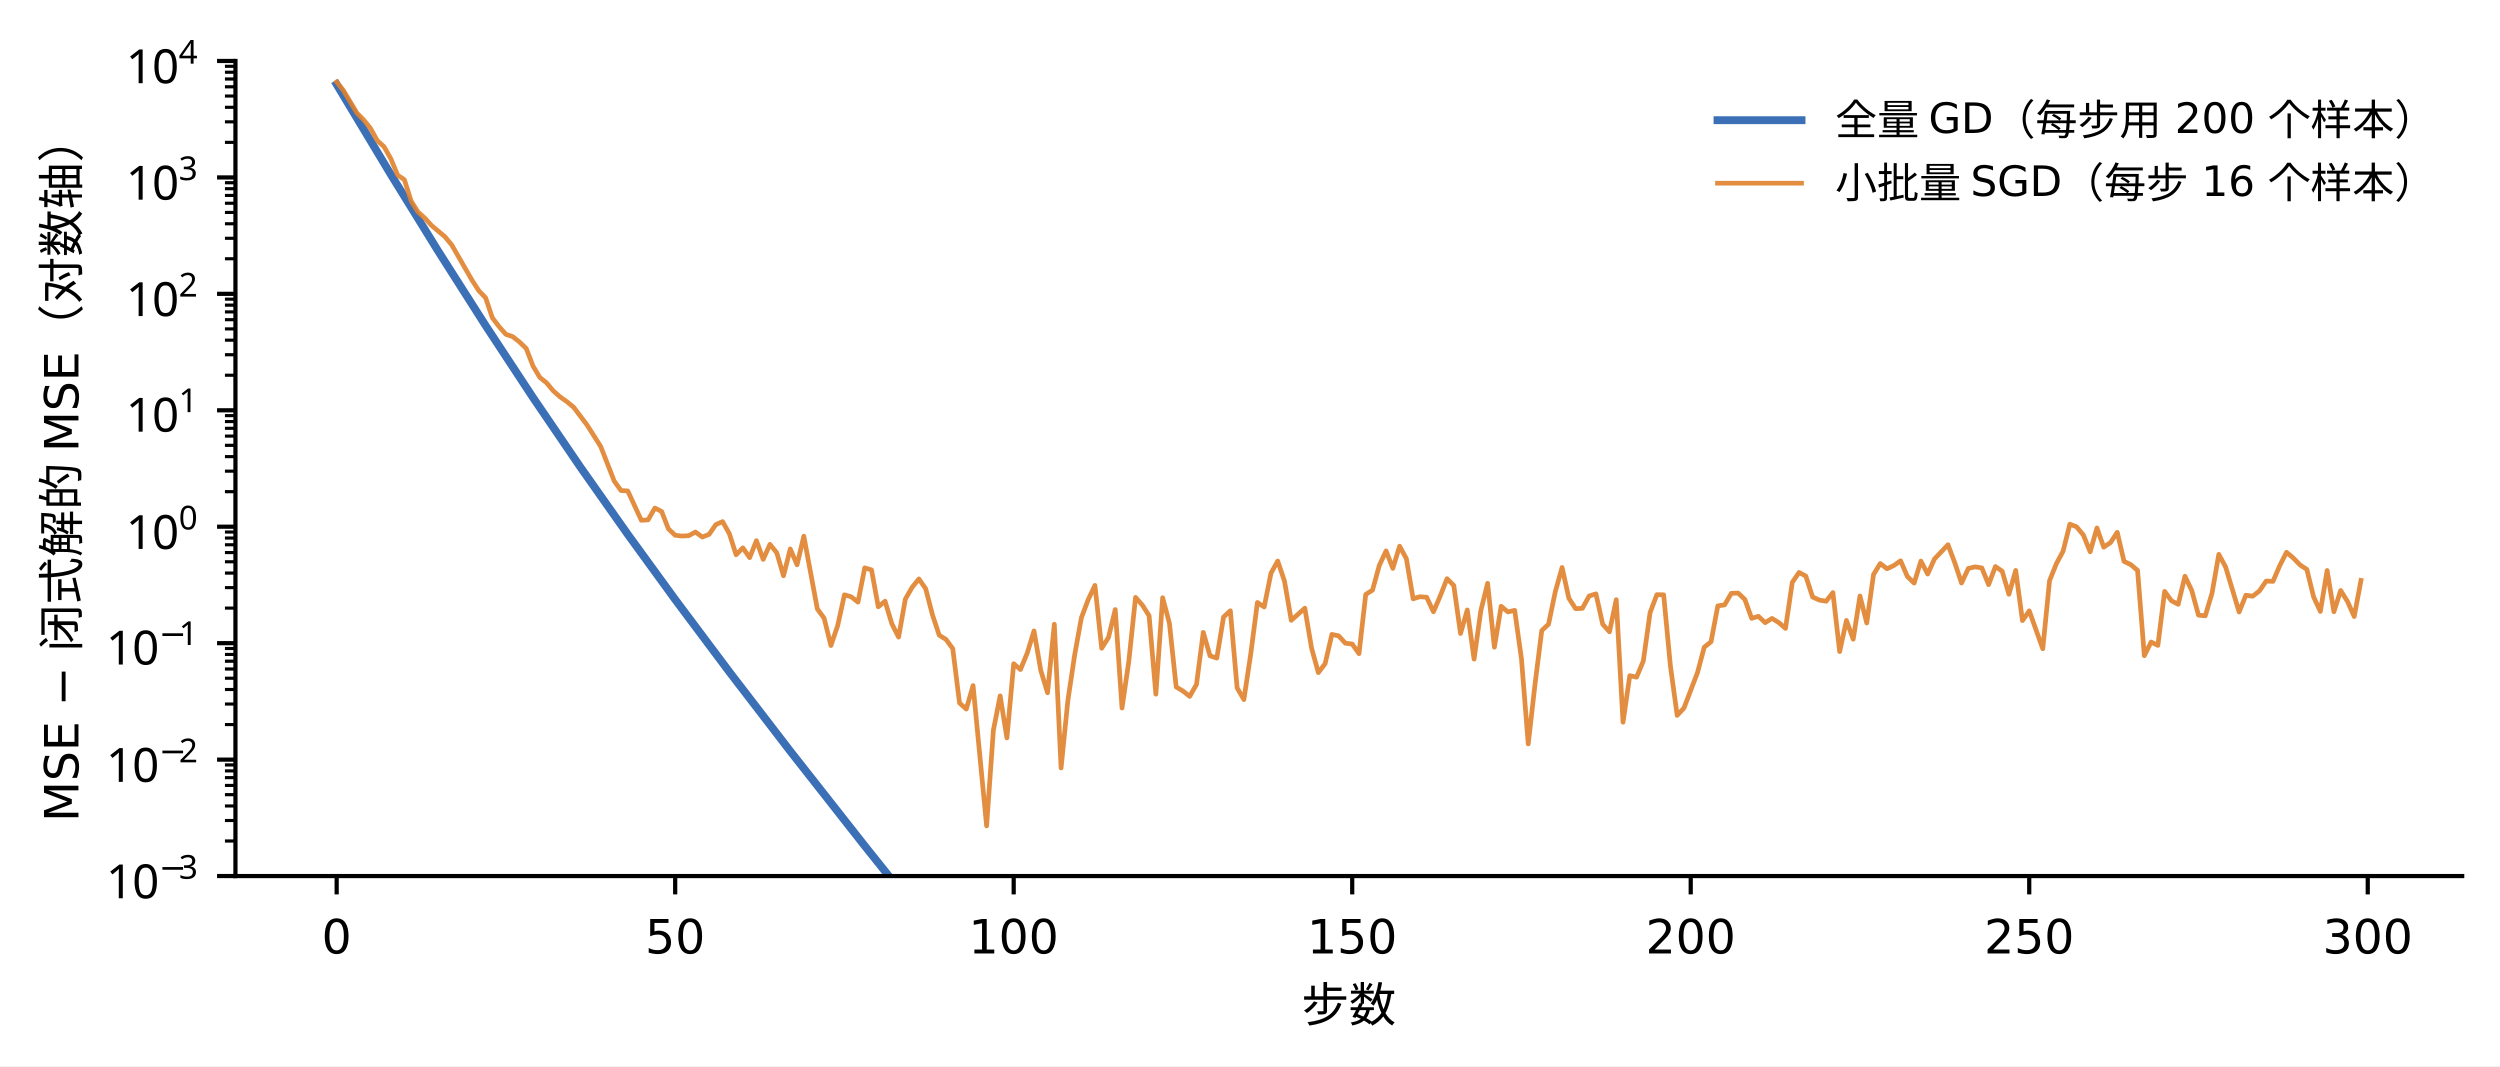
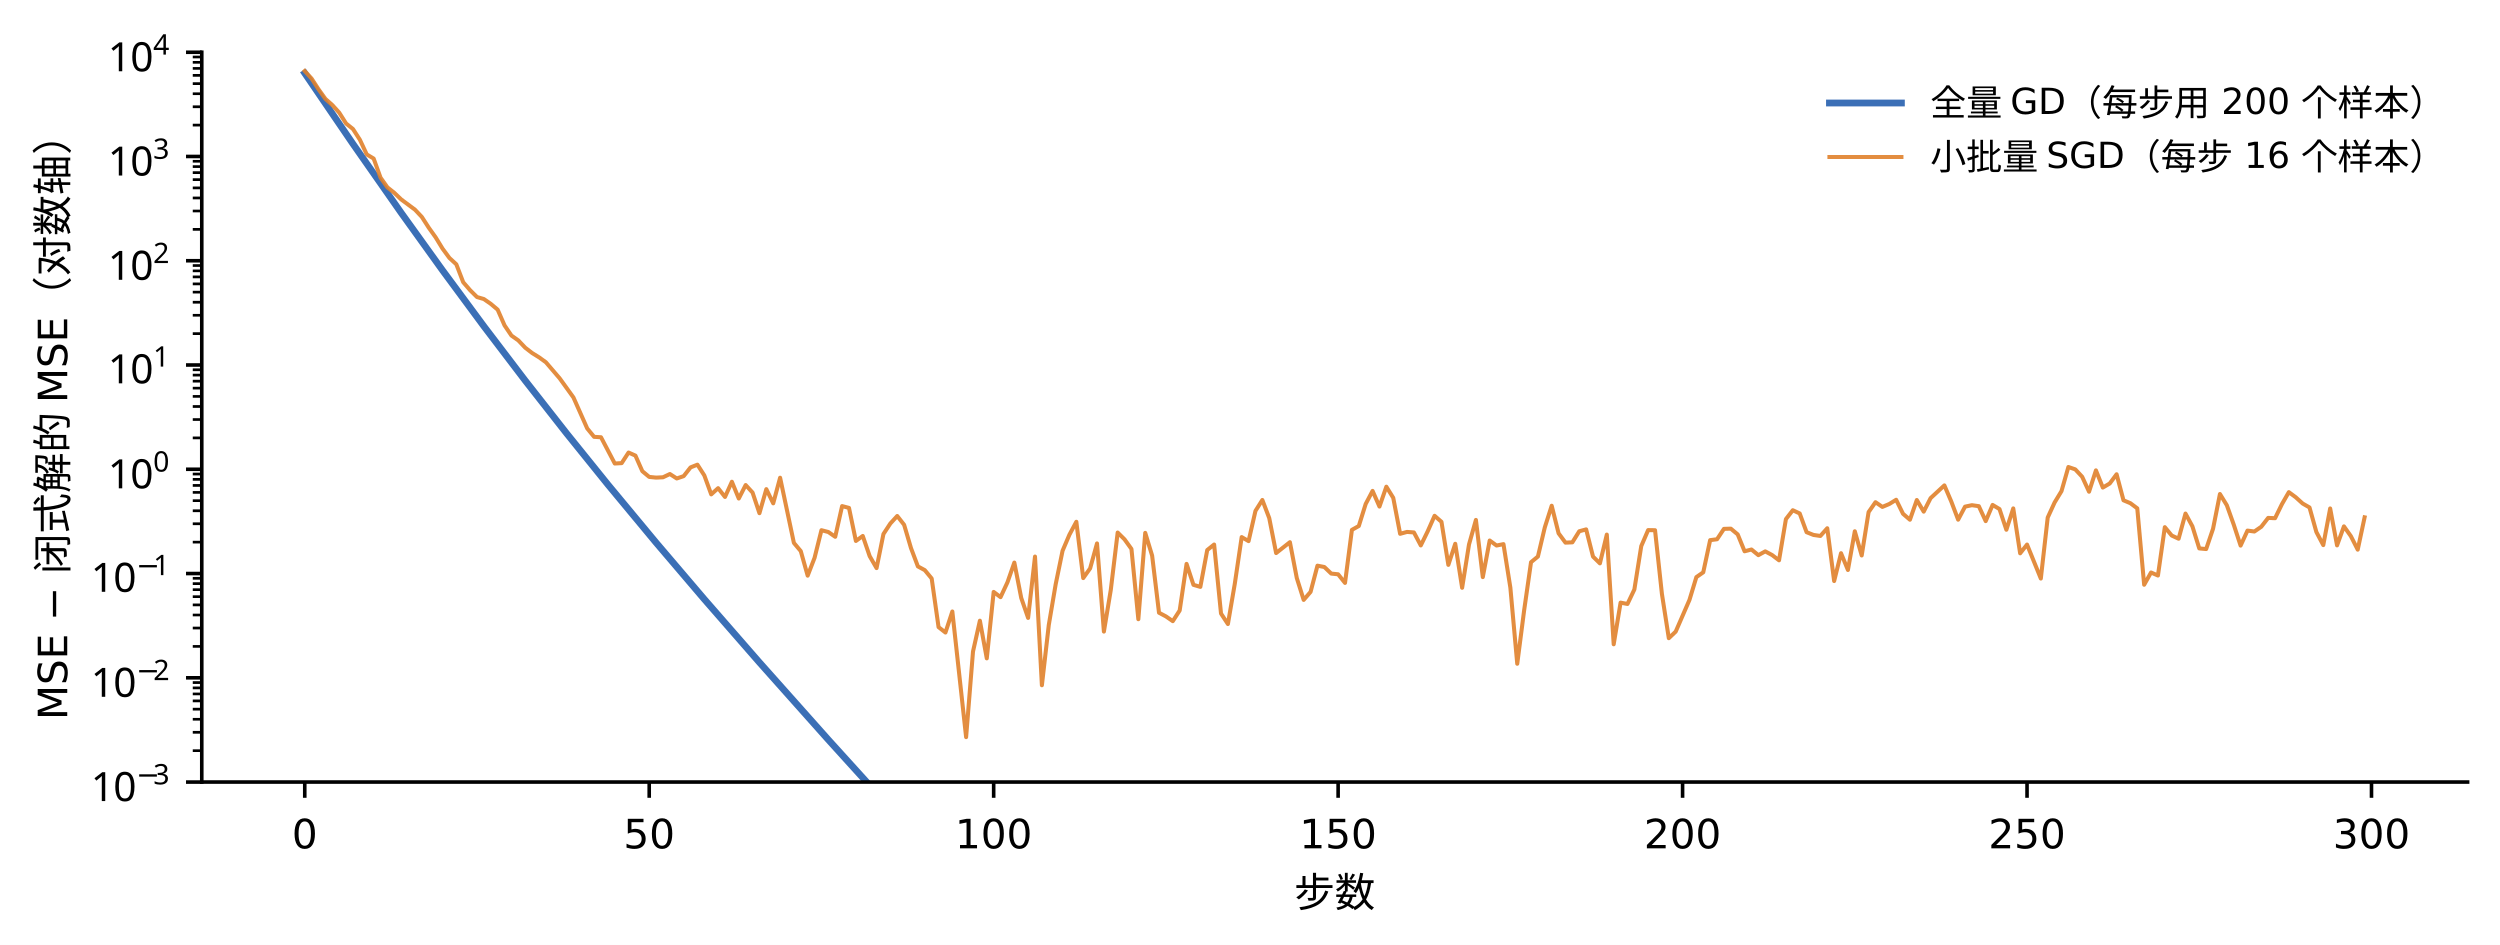
- <svg xmlns="http://www.w3.org/2000/svg" xmlns:xlink="http://www.w3.org/1999/xlink" width="476.12pt" height="203.042pt" viewBox="0 0 476.12 203.042" version="1.1">
+ <svg xmlns="http://www.w3.org/2000/svg" xmlns:xlink="http://www.w3.org/1999/xlink" width="555.6pt" height="210pt" viewBox="0 0 555.6 210" version="1.1">
  <defs>
    <style type="text/css">*{stroke-linejoin: round; stroke-linecap: butt}</style>
  </defs>
  <g id="figure_1">
    <g id="patch_1">
-       <path d="M 0 203.042  L 476.12 203.042  L 476.12 0  L 0 0  z " style="fill: #ffffff" />
+       <path d="M 0 210  L 555.6 210  L 555.6 -0  L 0 -0  z " style="fill: #ffffff" />
    </g>
    <g id="axes_1">
      <g id="patch_2">
-         <path d="M 44.84 166.842  L 468.92 166.842  L 468.92 11.61  L 44.84 11.61  z " style="fill: #ffffff" />
+         <path d="M 44.84 173.8  L 548.4 173.8  L 548.4 11.61  L 44.84 11.61  z " style="fill: #ffffff" />
      </g>
      <g id="matplotlib.axis_1">
        <g id="xtick_1">
          <g id="line2d_1">
            <defs>
-               <path id="m6ad1f7d35e" d="M 0 0  L 0 3.5  " style="stroke: #000000; stroke-width: 0.8" />
+               <path id="m25e61f818a" d="M 0 0  L 0 3.5  " style="stroke: #000000; stroke-width: 0.8" />
            </defs>
            <g>
-               <use xlink:href="#m6ad1f7d35e" x="64.116" y="166.842" style="stroke: #000000; stroke-width: 0.8" />
+               <use xlink:href="#m25e61f818a" x="67.729" y="173.8" style="stroke: #000000; stroke-width: 0.8" />
            </g>
          </g>
          <g id="text_1">
-             <text style="font-size: 9px; font-family: 'Heiti SC', 'Heiti TC', 'Arial Unicode MS', 'DejaVu Sans'; text-anchor: middle" x="64.116" y="181.582" transform="rotate(-0 64.11636 181.582)">0</text>
+             <text style="font-size: 9px; font-family: 'Heiti SC', 'Heiti TC', 'Arial Unicode MS', 'DejaVu Sans'; text-anchor: middle" x="67.729" y="188.54" transform="rotate(-0 67.72907 188.5395)">0</text>
          </g>
        </g>
        <g id="xtick_2">
          <g id="line2d_2">
            <g>
-               <use xlink:href="#m6ad1f7d35e" x="128.586" y="166.842" style="stroke: #000000; stroke-width: 0.8" />
+               <use xlink:href="#m25e61f818a" x="144.281" y="173.8" style="stroke: #000000; stroke-width: 0.8" />
            </g>
          </g>
          <g id="text_2">
-             <text style="font-size: 9px; font-family: 'Heiti SC', 'Heiti TC', 'Arial Unicode MS', 'DejaVu Sans'; text-anchor: middle" x="128.586" y="181.582" transform="rotate(-0 128.5858 181.582)">50</text>
+             <text style="font-size: 9px; font-family: 'Heiti SC', 'Heiti TC', 'Arial Unicode MS', 'DejaVu Sans'; text-anchor: middle" x="144.281" y="188.54" transform="rotate(-0 144.2811 188.5395)">50</text>
          </g>
        </g>
        <g id="xtick_3">
          <g id="line2d_3">
            <g>
-               <use xlink:href="#m6ad1f7d35e" x="193.055" y="166.842" style="stroke: #000000; stroke-width: 0.8" />
+               <use xlink:href="#m25e61f818a" x="220.833" y="173.8" style="stroke: #000000; stroke-width: 0.8" />
            </g>
          </g>
          <g id="text_3">
-             <text style="font-size: 9px; font-family: 'Heiti SC', 'Heiti TC', 'Arial Unicode MS', 'DejaVu Sans'; text-anchor: middle" x="193.055" y="181.582" transform="rotate(-0 193.0553 181.582)">100</text>
+             <text style="font-size: 9px; font-family: 'Heiti SC', 'Heiti TC', 'Arial Unicode MS', 'DejaVu Sans'; text-anchor: middle" x="220.833" y="188.54" transform="rotate(-0 220.8332 188.5395)">100</text>
          </g>
        </g>
        <g id="xtick_4">
          <g id="line2d_4">
            <g>
-               <use xlink:href="#m6ad1f7d35e" x="257.525" y="166.842" style="stroke: #000000; stroke-width: 0.8" />
+               <use xlink:href="#m25e61f818a" x="297.385" y="173.8" style="stroke: #000000; stroke-width: 0.8" />
            </g>
          </g>
          <g id="text_4">
-             <text style="font-size: 9px; font-family: 'Heiti SC', 'Heiti TC', 'Arial Unicode MS', 'DejaVu Sans'; text-anchor: middle" x="257.525" y="181.582" transform="rotate(-0 257.5247 181.582)">150</text>
+             <text style="font-size: 9px; font-family: 'Heiti SC', 'Heiti TC', 'Arial Unicode MS', 'DejaVu Sans'; text-anchor: middle" x="297.385" y="188.54" transform="rotate(-0 297.3853 188.5395)">150</text>
          </g>
        </g>
        <g id="xtick_5">
          <g id="line2d_5">
            <g>
-               <use xlink:href="#m6ad1f7d35e" x="321.994" y="166.842" style="stroke: #000000; stroke-width: 0.8" />
+               <use xlink:href="#m25e61f818a" x="373.937" y="173.8" style="stroke: #000000; stroke-width: 0.8" />
            </g>
          </g>
          <g id="text_5">
-             <text style="font-size: 9px; font-family: 'Heiti SC', 'Heiti TC', 'Arial Unicode MS', 'DejaVu Sans'; text-anchor: middle" x="321.994" y="181.582" transform="rotate(-0 321.9941 181.582)">200</text>
+             <text style="font-size: 9px; font-family: 'Heiti SC', 'Heiti TC', 'Arial Unicode MS', 'DejaVu Sans'; text-anchor: middle" x="373.937" y="188.54" transform="rotate(-0 373.9374 188.5395)">200</text>
          </g>
        </g>
        <g id="xtick_6">
          <g id="line2d_6">
            <g>
-               <use xlink:href="#m6ad1f7d35e" x="386.464" y="166.842" style="stroke: #000000; stroke-width: 0.8" />
+               <use xlink:href="#m25e61f818a" x="450.489" y="173.8" style="stroke: #000000; stroke-width: 0.8" />
            </g>
          </g>
          <g id="text_6">
-             <text style="font-size: 9px; font-family: 'Heiti SC', 'Heiti TC', 'Arial Unicode MS', 'DejaVu Sans'; text-anchor: middle" x="386.464" y="181.582" transform="rotate(-0 386.4636 181.582)">250</text>
+             <text style="font-size: 9px; font-family: 'Heiti SC', 'Heiti TC', 'Arial Unicode MS', 'DejaVu Sans'; text-anchor: middle" x="450.489" y="188.54" transform="rotate(-0 450.4894 188.5395)">250</text>
          </g>
        </g>
        <g id="xtick_7">
          <g id="line2d_7">
            <g>
-               <use xlink:href="#m6ad1f7d35e" x="450.933" y="166.842" style="stroke: #000000; stroke-width: 0.8" />
+               <use xlink:href="#m25e61f818a" x="527.041" y="173.8" style="stroke: #000000; stroke-width: 0.8" />
            </g>
          </g>
          <g id="text_7">
-             <text style="font-size: 9px; font-family: 'Heiti SC', 'Heiti TC', 'Arial Unicode MS', 'DejaVu Sans'; text-anchor: middle" x="450.933" y="181.582" transform="rotate(-0 450.933 181.582)">300</text>
+             <text style="font-size: 9px; font-family: 'Heiti SC', 'Heiti TC', 'Arial Unicode MS', 'DejaVu Sans'; text-anchor: middle" x="527.041" y="188.54" transform="rotate(-0 527.0415 188.5395)">300</text>
          </g>
        </g>
        <g id="text_8">
-           <text style="font-size: 9px; font-family: 'Heiti SC', 'Heiti TC', 'Arial Unicode MS', 'DejaVu Sans'; text-anchor: middle" x="256.88" y="194.582" transform="rotate(-0 256.88 194.582)">步数</text>
+           <text style="font-size: 9px; font-family: 'Heiti SC', 'Heiti TC', 'Arial Unicode MS', 'DejaVu Sans'; text-anchor: middle" x="296.62" y="201.54" transform="rotate(-0 296.6198 201.5395)">步数</text>
        </g>
      </g>
      <g id="matplotlib.axis_2">
        <g id="ytick_1">
          <g id="line2d_8">
            <defs>
-               <path id="m4373f66f2b" d="M 0 0  L -3.5 0  " style="stroke: #000000; stroke-width: 0.8" />
+               <path id="m0e65cd2c18" d="M 0 0  L -3.5 0  " style="stroke: #000000; stroke-width: 0.8" />
            </defs>
            <g>
-               <use xlink:href="#m4373f66f2b" x="44.84" y="166.842" style="stroke: #000000; stroke-width: 0.8" />
+               <use xlink:href="#m0e65cd2c18" x="44.84" y="173.8" style="stroke: #000000; stroke-width: 0.8" />
            </g>
          </g>
          <g id="text_9">
-             <g transform="translate(20.2 171.252)">
+             <g transform="translate(20.2 178.2095)">
              <text>
                <tspan x="0" y="-0.175" style="font-size: 9px; font-family: 'Heiti SC'">1</tspan>
                <tspan x="4.986" y="-0.175" style="font-size: 9px; font-family: 'Heiti SC'">0</tspan>
                <tspan x="10.058" y="-3.892" style="font-size: 6.3px; font-family: 'Heiti SC'">−</tspan>
                <tspan x="13.876" y="-3.892" style="font-size: 6.3px; font-family: 'Heiti SC'">3</tspan>
              </text>
            </g>
          </g>
        </g>
        <g id="ytick_2">
          <g id="line2d_9">
            <g>
-               <use xlink:href="#m4373f66f2b" x="44.84" y="144.666" style="stroke: #000000; stroke-width: 0.8" />
+               <use xlink:href="#m0e65cd2c18" x="44.84" y="150.63" style="stroke: #000000; stroke-width: 0.8" />
            </g>
          </g>
          <g id="text_10">
-             <g transform="translate(20.2 149.076)">
+             <g transform="translate(20.2 155.0396)">
              <text>
                <tspan x="0" y="-0.175" style="font-size: 9px; font-family: 'Heiti SC'">1</tspan>
                <tspan x="4.986" y="-0.175" style="font-size: 9px; font-family: 'Heiti SC'">0</tspan>
                <tspan x="10.058" y="-3.892" style="font-size: 6.3px; font-family: 'Heiti SC'">−</tspan>
                <tspan x="13.876" y="-3.892" style="font-size: 6.3px; font-family: 'Heiti SC'">2</tspan>
              </text>
            </g>
          </g>
        </g>
        <g id="ytick_3">
          <g id="line2d_10">
            <g>
-               <use xlink:href="#m4373f66f2b" x="44.84" y="122.49" style="stroke: #000000; stroke-width: 0.8" />
+               <use xlink:href="#m0e65cd2c18" x="44.84" y="127.46" style="stroke: #000000; stroke-width: 0.8" />
            </g>
          </g>
          <g id="text_11">
-             <g transform="translate(20.2 126.855)">
+             <g transform="translate(20.2 131.8247)">
              <text>
                <tspan x="0" y="-0.295" style="font-size: 9px; font-family: 'Heiti SC'">1</tspan>
                <tspan x="4.986" y="-0.295" style="font-size: 9px; font-family: 'Heiti SC'">0</tspan>
                <tspan x="10.058" y="-4.013" style="font-size: 6.3px; font-family: 'Heiti SC'">−</tspan>
                <tspan x="13.876" y="-4.013" style="font-size: 6.3px; font-family: 'Heiti SC'">1</tspan>
              </text>
            </g>
          </g>
        </g>
        <g id="ytick_4">
          <g id="line2d_11">
            <g>
-               <use xlink:href="#m4373f66f2b" x="44.84" y="100.314" style="stroke: #000000; stroke-width: 0.8" />
+               <use xlink:href="#m0e65cd2c18" x="44.84" y="104.29" style="stroke: #000000; stroke-width: 0.8" />
            </g>
          </g>
          <g id="text_12">
-             <g transform="translate(23.98 104.724)">
+             <g transform="translate(23.98 108.6997)">
              <text>
                <tspan x="0" y="-0.175" style="font-size: 9px; font-family: 'Heiti SC'">1</tspan>
                <tspan x="4.986" y="-0.175" style="font-size: 9px; font-family: 'Heiti SC'">0</tspan>
                <tspan x="10.058" y="-3.892" style="font-size: 6.3px; font-family: 'Heiti SC'">0</tspan>
              </text>
            </g>
          </g>
        </g>
        <g id="ytick_5">
          <g id="line2d_12">
            <g>
-               <use xlink:href="#m4373f66f2b" x="44.84" y="78.138" style="stroke: #000000; stroke-width: 0.8" />
+               <use xlink:href="#m0e65cd2c18" x="44.84" y="81.12" style="stroke: #000000; stroke-width: 0.8" />
            </g>
          </g>
          <g id="text_13">
-             <g transform="translate(23.98 82.503)">
+             <g transform="translate(23.98 85.48479)">
              <text>
                <tspan x="0" y="-0.295" style="font-size: 9px; font-family: 'Heiti SC'">1</tspan>
                <tspan x="4.986" y="-0.295" style="font-size: 9px; font-family: 'Heiti SC'">0</tspan>
                <tspan x="10.058" y="-4.013" style="font-size: 6.3px; font-family: 'Heiti SC'">1</tspan>
              </text>
            </g>
          </g>
        </g>
        <g id="ytick_6">
          <g id="line2d_13">
            <g>
-               <use xlink:href="#m4373f66f2b" x="44.84" y="55.962" style="stroke: #000000; stroke-width: 0.8" />
+               <use xlink:href="#m0e65cd2c18" x="44.84" y="57.95" style="stroke: #000000; stroke-width: 0.8" />
            </g>
          </g>
          <g id="text_14">
-             <g transform="translate(23.98 60.372)">
+             <g transform="translate(23.98 62.35986)">
              <text>
                <tspan x="0" y="-0.175" style="font-size: 9px; font-family: 'Heiti SC'">1</tspan>
                <tspan x="4.986" y="-0.175" style="font-size: 9px; font-family: 'Heiti SC'">0</tspan>
                <tspan x="10.058" y="-3.892" style="font-size: 6.3px; font-family: 'Heiti SC'">2</tspan>
              </text>
            </g>
          </g>
        </g>
        <g id="ytick_7">
          <g id="line2d_14">
            <g>
-               <use xlink:href="#m4373f66f2b" x="44.84" y="33.786" style="stroke: #000000; stroke-width: 0.8" />
+               <use xlink:href="#m0e65cd2c18" x="44.84" y="34.78" style="stroke: #000000; stroke-width: 0.8" />
            </g>
          </g>
          <g id="text_15">
-             <g transform="translate(23.98 38.196)">
+             <g transform="translate(23.98 39.18993)">
              <text>
                <tspan x="0" y="-0.175" style="font-size: 9px; font-family: 'Heiti SC'">1</tspan>
                <tspan x="4.986" y="-0.175" style="font-size: 9px; font-family: 'Heiti SC'">0</tspan>
                <tspan x="10.058" y="-3.892" style="font-size: 6.3px; font-family: 'Heiti SC'">3</tspan>
              </text>
            </g>
          </g>
        </g>
        <g id="ytick_8">
          <g id="line2d_15">
            <g>
-               <use xlink:href="#m4373f66f2b" x="44.84" y="11.61" style="stroke: #000000; stroke-width: 0.8" />
+               <use xlink:href="#m0e65cd2c18" x="44.84" y="11.61" style="stroke: #000000; stroke-width: 0.8" />
            </g>
          </g>
          <g id="text_16">
            <g transform="translate(23.98 16.02)">
              <text>
                <tspan x="0" y="-0.175" style="font-size: 9px; font-family: 'Heiti SC'">1</tspan>
                <tspan x="4.986" y="-0.175" style="font-size: 9px; font-family: 'Heiti SC'">0</tspan>
                <tspan x="10.058" y="-3.892" style="font-size: 6.3px; font-family: 'Heiti SC'">4</tspan>
              </text>
            </g>
          </g>
        </g>
        <g id="ytick_9">
          <g id="line2d_16">
            <defs>
-               <path id="ma22f5353a0" d="M 0 0  L -2 0  " style="stroke: #000000; stroke-width: 0.6" />
+               <path id="m2b99cb9be8" d="M 0 0  L -2 0  " style="stroke: #000000; stroke-width: 0.6" />
            </defs>
            <g>
-               <use xlink:href="#ma22f5353a0" x="44.84" y="160.166" style="stroke: #000000; stroke-width: 0.6" />
+               <use xlink:href="#m2b99cb9be8" x="44.84" y="166.825" style="stroke: #000000; stroke-width: 0.6" />
            </g>
          </g>
        </g>
        <g id="ytick_10">
          <g id="line2d_17">
            <g>
-               <use xlink:href="#ma22f5353a0" x="44.84" y="156.261" style="stroke: #000000; stroke-width: 0.6" />
+               <use xlink:href="#m2b99cb9be8" x="44.84" y="162.745" style="stroke: #000000; stroke-width: 0.6" />
            </g>
          </g>
        </g>
        <g id="ytick_11">
          <g id="line2d_18">
            <g>
-               <use xlink:href="#ma22f5353a0" x="44.84" y="153.491" style="stroke: #000000; stroke-width: 0.6" />
+               <use xlink:href="#m2b99cb9be8" x="44.84" y="159.85" style="stroke: #000000; stroke-width: 0.6" />
            </g>
          </g>
        </g>
        <g id="ytick_12">
          <g id="line2d_19">
            <g>
-               <use xlink:href="#ma22f5353a0" x="44.84" y="151.342" style="stroke: #000000; stroke-width: 0.6" />
+               <use xlink:href="#m2b99cb9be8" x="44.84" y="157.604" style="stroke: #000000; stroke-width: 0.6" />
            </g>
          </g>
        </g>
        <g id="ytick_13">
          <g id="line2d_20">
            <g>
-               <use xlink:href="#ma22f5353a0" x="44.84" y="149.586" style="stroke: #000000; stroke-width: 0.6" />
+               <use xlink:href="#m2b99cb9be8" x="44.84" y="155.77" style="stroke: #000000; stroke-width: 0.6" />
            </g>
          </g>
        </g>
        <g id="ytick_14">
          <g id="line2d_21">
            <g>
-               <use xlink:href="#ma22f5353a0" x="44.84" y="148.101" style="stroke: #000000; stroke-width: 0.6" />
+               <use xlink:href="#m2b99cb9be8" x="44.84" y="154.219" style="stroke: #000000; stroke-width: 0.6" />
            </g>
          </g>
        </g>
        <g id="ytick_15">
          <g id="line2d_22">
            <g>
-               <use xlink:href="#ma22f5353a0" x="44.84" y="146.815" style="stroke: #000000; stroke-width: 0.6" />
+               <use xlink:href="#m2b99cb9be8" x="44.84" y="152.875" style="stroke: #000000; stroke-width: 0.6" />
            </g>
          </g>
        </g>
        <g id="ytick_16">
          <g id="line2d_23">
            <g>
-               <use xlink:href="#ma22f5353a0" x="44.84" y="145.681" style="stroke: #000000; stroke-width: 0.6" />
+               <use xlink:href="#m2b99cb9be8" x="44.84" y="151.69" style="stroke: #000000; stroke-width: 0.6" />
            </g>
          </g>
        </g>
        <g id="ytick_17">
          <g id="line2d_24">
            <g>
-               <use xlink:href="#ma22f5353a0" x="44.84" y="137.99" style="stroke: #000000; stroke-width: 0.6" />
+               <use xlink:href="#m2b99cb9be8" x="44.84" y="143.655" style="stroke: #000000; stroke-width: 0.6" />
            </g>
          </g>
        </g>
        <g id="ytick_18">
          <g id="line2d_25">
            <g>
-               <use xlink:href="#ma22f5353a0" x="44.84" y="134.085" style="stroke: #000000; stroke-width: 0.6" />
+               <use xlink:href="#m2b99cb9be8" x="44.84" y="139.575" style="stroke: #000000; stroke-width: 0.6" />
            </g>
          </g>
        </g>
        <g id="ytick_19">
          <g id="line2d_26">
            <g>
-               <use xlink:href="#ma22f5353a0" x="44.84" y="131.315" style="stroke: #000000; stroke-width: 0.6" />
+               <use xlink:href="#m2b99cb9be8" x="44.84" y="136.68" style="stroke: #000000; stroke-width: 0.6" />
            </g>
          </g>
        </g>
        <g id="ytick_20">
          <g id="line2d_27">
            <g>
-               <use xlink:href="#ma22f5353a0" x="44.84" y="129.166" style="stroke: #000000; stroke-width: 0.6" />
+               <use xlink:href="#m2b99cb9be8" x="44.84" y="134.435" style="stroke: #000000; stroke-width: 0.6" />
            </g>
          </g>
        </g>
        <g id="ytick_21">
          <g id="line2d_28">
            <g>
-               <use xlink:href="#ma22f5353a0" x="44.84" y="127.41" style="stroke: #000000; stroke-width: 0.6" />
+               <use xlink:href="#m2b99cb9be8" x="44.84" y="132.6" style="stroke: #000000; stroke-width: 0.6" />
            </g>
          </g>
        </g>
        <g id="ytick_22">
          <g id="line2d_29">
            <g>
-               <use xlink:href="#ma22f5353a0" x="44.84" y="125.925" style="stroke: #000000; stroke-width: 0.6" />
+               <use xlink:href="#m2b99cb9be8" x="44.84" y="131.049" style="stroke: #000000; stroke-width: 0.6" />
            </g>
          </g>
        </g>
        <g id="ytick_23">
          <g id="line2d_30">
            <g>
-               <use xlink:href="#ma22f5353a0" x="44.84" y="124.639" style="stroke: #000000; stroke-width: 0.6" />
+               <use xlink:href="#m2b99cb9be8" x="44.84" y="129.705" style="stroke: #000000; stroke-width: 0.6" />
            </g>
          </g>
        </g>
        <g id="ytick_24">
          <g id="line2d_31">
            <g>
-               <use xlink:href="#ma22f5353a0" x="44.84" y="123.505" style="stroke: #000000; stroke-width: 0.6" />
+               <use xlink:href="#m2b99cb9be8" x="44.84" y="128.52" style="stroke: #000000; stroke-width: 0.6" />
            </g>
          </g>
        </g>
        <g id="ytick_25">
          <g id="line2d_32">
            <g>
-               <use xlink:href="#ma22f5353a0" x="44.84" y="115.814" style="stroke: #000000; stroke-width: 0.6" />
+               <use xlink:href="#m2b99cb9be8" x="44.84" y="120.485" style="stroke: #000000; stroke-width: 0.6" />
            </g>
          </g>
        </g>
        <g id="ytick_26">
          <g id="line2d_33">
            <g>
-               <use xlink:href="#ma22f5353a0" x="44.84" y="111.909" style="stroke: #000000; stroke-width: 0.6" />
+               <use xlink:href="#m2b99cb9be8" x="44.84" y="116.405" style="stroke: #000000; stroke-width: 0.6" />
            </g>
          </g>
        </g>
        <g id="ytick_27">
          <g id="line2d_34">
            <g>
-               <use xlink:href="#ma22f5353a0" x="44.84" y="109.139" style="stroke: #000000; stroke-width: 0.6" />
+               <use xlink:href="#m2b99cb9be8" x="44.84" y="113.51" style="stroke: #000000; stroke-width: 0.6" />
            </g>
          </g>
        </g>
        <g id="ytick_28">
          <g id="line2d_35">
            <g>
-               <use xlink:href="#ma22f5353a0" x="44.84" y="106.99" style="stroke: #000000; stroke-width: 0.6" />
+               <use xlink:href="#m2b99cb9be8" x="44.84" y="111.265" style="stroke: #000000; stroke-width: 0.6" />
            </g>
          </g>
        </g>
        <g id="ytick_29">
          <g id="line2d_36">
            <g>
-               <use xlink:href="#ma22f5353a0" x="44.84" y="105.234" style="stroke: #000000; stroke-width: 0.6" />
+               <use xlink:href="#m2b99cb9be8" x="44.84" y="109.43" style="stroke: #000000; stroke-width: 0.6" />
            </g>
          </g>
        </g>
        <g id="ytick_30">
          <g id="line2d_37">
            <g>
-               <use xlink:href="#ma22f5353a0" x="44.84" y="103.749" style="stroke: #000000; stroke-width: 0.6" />
+               <use xlink:href="#m2b99cb9be8" x="44.84" y="107.879" style="stroke: #000000; stroke-width: 0.6" />
            </g>
          </g>
        </g>
        <g id="ytick_31">
          <g id="line2d_38">
            <g>
-               <use xlink:href="#ma22f5353a0" x="44.84" y="102.463" style="stroke: #000000; stroke-width: 0.6" />
+               <use xlink:href="#m2b99cb9be8" x="44.84" y="106.535" style="stroke: #000000; stroke-width: 0.6" />
            </g>
          </g>
        </g>
        <g id="ytick_32">
          <g id="line2d_39">
            <g>
-               <use xlink:href="#ma22f5353a0" x="44.84" y="101.329" style="stroke: #000000; stroke-width: 0.6" />
+               <use xlink:href="#m2b99cb9be8" x="44.84" y="105.35" style="stroke: #000000; stroke-width: 0.6" />
            </g>
          </g>
        </g>
        <g id="ytick_33">
          <g id="line2d_40">
            <g>
-               <use xlink:href="#ma22f5353a0" x="44.84" y="93.638" style="stroke: #000000; stroke-width: 0.6" />
+               <use xlink:href="#m2b99cb9be8" x="44.84" y="97.315" style="stroke: #000000; stroke-width: 0.6" />
            </g>
          </g>
        </g>
        <g id="ytick_34">
          <g id="line2d_41">
            <g>
-               <use xlink:href="#ma22f5353a0" x="44.84" y="89.733" style="stroke: #000000; stroke-width: 0.6" />
+               <use xlink:href="#m2b99cb9be8" x="44.84" y="93.235" style="stroke: #000000; stroke-width: 0.6" />
            </g>
          </g>
        </g>
        <g id="ytick_35">
          <g id="line2d_42">
            <g>
-               <use xlink:href="#ma22f5353a0" x="44.84" y="86.963" style="stroke: #000000; stroke-width: 0.6" />
+               <use xlink:href="#m2b99cb9be8" x="44.84" y="90.34" style="stroke: #000000; stroke-width: 0.6" />
            </g>
          </g>
        </g>
        <g id="ytick_36">
          <g id="line2d_43">
            <g>
-               <use xlink:href="#ma22f5353a0" x="44.84" y="84.814" style="stroke: #000000; stroke-width: 0.6" />
+               <use xlink:href="#m2b99cb9be8" x="44.84" y="88.095" style="stroke: #000000; stroke-width: 0.6" />
            </g>
          </g>
        </g>
        <g id="ytick_37">
          <g id="line2d_44">
            <g>
-               <use xlink:href="#ma22f5353a0" x="44.84" y="83.058" style="stroke: #000000; stroke-width: 0.6" />
+               <use xlink:href="#m2b99cb9be8" x="44.84" y="86.26" style="stroke: #000000; stroke-width: 0.6" />
            </g>
          </g>
        </g>
        <g id="ytick_38">
          <g id="line2d_45">
            <g>
-               <use xlink:href="#ma22f5353a0" x="44.84" y="81.573" style="stroke: #000000; stroke-width: 0.6" />
+               <use xlink:href="#m2b99cb9be8" x="44.84" y="84.709" style="stroke: #000000; stroke-width: 0.6" />
            </g>
          </g>
        </g>
        <g id="ytick_39">
          <g id="line2d_46">
            <g>
-               <use xlink:href="#ma22f5353a0" x="44.84" y="80.287" style="stroke: #000000; stroke-width: 0.6" />
+               <use xlink:href="#m2b99cb9be8" x="44.84" y="83.365" style="stroke: #000000; stroke-width: 0.6" />
            </g>
          </g>
        </g>
        <g id="ytick_40">
          <g id="line2d_47">
            <g>
-               <use xlink:href="#ma22f5353a0" x="44.84" y="79.153" style="stroke: #000000; stroke-width: 0.6" />
+               <use xlink:href="#m2b99cb9be8" x="44.84" y="82.18" style="stroke: #000000; stroke-width: 0.6" />
            </g>
          </g>
        </g>
        <g id="ytick_41">
          <g id="line2d_48">
            <g>
-               <use xlink:href="#ma22f5353a0" x="44.84" y="71.462" style="stroke: #000000; stroke-width: 0.6" />
+               <use xlink:href="#m2b99cb9be8" x="44.84" y="74.145" style="stroke: #000000; stroke-width: 0.6" />
            </g>
          </g>
        </g>
        <g id="ytick_42">
          <g id="line2d_49">
            <g>
-               <use xlink:href="#ma22f5353a0" x="44.84" y="67.557" style="stroke: #000000; stroke-width: 0.6" />
+               <use xlink:href="#m2b99cb9be8" x="44.84" y="70.065" style="stroke: #000000; stroke-width: 0.6" />
            </g>
          </g>
        </g>
        <g id="ytick_43">
          <g id="line2d_50">
            <g>
-               <use xlink:href="#ma22f5353a0" x="44.84" y="64.787" style="stroke: #000000; stroke-width: 0.6" />
+               <use xlink:href="#m2b99cb9be8" x="44.84" y="67.17" style="stroke: #000000; stroke-width: 0.6" />
            </g>
          </g>
        </g>
        <g id="ytick_44">
          <g id="line2d_51">
            <g>
-               <use xlink:href="#ma22f5353a0" x="44.84" y="62.638" style="stroke: #000000; stroke-width: 0.6" />
+               <use xlink:href="#m2b99cb9be8" x="44.84" y="64.925" style="stroke: #000000; stroke-width: 0.6" />
            </g>
          </g>
        </g>
        <g id="ytick_45">
          <g id="line2d_52">
            <g>
-               <use xlink:href="#ma22f5353a0" x="44.84" y="60.882" style="stroke: #000000; stroke-width: 0.6" />
+               <use xlink:href="#m2b99cb9be8" x="44.84" y="63.09" style="stroke: #000000; stroke-width: 0.6" />
            </g>
          </g>
        </g>
        <g id="ytick_46">
          <g id="line2d_53">
            <g>
-               <use xlink:href="#ma22f5353a0" x="44.84" y="59.397" style="stroke: #000000; stroke-width: 0.6" />
+               <use xlink:href="#m2b99cb9be8" x="44.84" y="61.539" style="stroke: #000000; stroke-width: 0.6" />
            </g>
          </g>
        </g>
        <g id="ytick_47">
          <g id="line2d_54">
            <g>
-               <use xlink:href="#ma22f5353a0" x="44.84" y="58.111" style="stroke: #000000; stroke-width: 0.6" />
+               <use xlink:href="#m2b99cb9be8" x="44.84" y="60.195" style="stroke: #000000; stroke-width: 0.6" />
            </g>
          </g>
        </g>
        <g id="ytick_48">
          <g id="line2d_55">
            <g>
-               <use xlink:href="#ma22f5353a0" x="44.84" y="56.977" style="stroke: #000000; stroke-width: 0.6" />
+               <use xlink:href="#m2b99cb9be8" x="44.84" y="59.01" style="stroke: #000000; stroke-width: 0.6" />
            </g>
          </g>
        </g>
        <g id="ytick_49">
          <g id="line2d_56">
            <g>
-               <use xlink:href="#ma22f5353a0" x="44.84" y="49.286" style="stroke: #000000; stroke-width: 0.6" />
+               <use xlink:href="#m2b99cb9be8" x="44.84" y="50.975" style="stroke: #000000; stroke-width: 0.6" />
            </g>
          </g>
        </g>
        <g id="ytick_50">
          <g id="line2d_57">
            <g>
-               <use xlink:href="#ma22f5353a0" x="44.84" y="45.381" style="stroke: #000000; stroke-width: 0.6" />
+               <use xlink:href="#m2b99cb9be8" x="44.84" y="46.895" style="stroke: #000000; stroke-width: 0.6" />
            </g>
          </g>
        </g>
        <g id="ytick_51">
          <g id="line2d_58">
            <g>
-               <use xlink:href="#ma22f5353a0" x="44.84" y="42.611" style="stroke: #000000; stroke-width: 0.6" />
+               <use xlink:href="#m2b99cb9be8" x="44.84" y="44" style="stroke: #000000; stroke-width: 0.6" />
            </g>
          </g>
        </g>
        <g id="ytick_52">
          <g id="line2d_59">
            <g>
-               <use xlink:href="#ma22f5353a0" x="44.84" y="40.462" style="stroke: #000000; stroke-width: 0.6" />
+               <use xlink:href="#m2b99cb9be8" x="44.84" y="41.755" style="stroke: #000000; stroke-width: 0.6" />
            </g>
          </g>
        </g>
        <g id="ytick_53">
          <g id="line2d_60">
            <g>
-               <use xlink:href="#ma22f5353a0" x="44.84" y="38.706" style="stroke: #000000; stroke-width: 0.6" />
+               <use xlink:href="#m2b99cb9be8" x="44.84" y="39.92" style="stroke: #000000; stroke-width: 0.6" />
            </g>
          </g>
        </g>
        <g id="ytick_54">
          <g id="line2d_61">
            <g>
-               <use xlink:href="#ma22f5353a0" x="44.84" y="37.221" style="stroke: #000000; stroke-width: 0.6" />
+               <use xlink:href="#m2b99cb9be8" x="44.84" y="38.369" style="stroke: #000000; stroke-width: 0.6" />
            </g>
          </g>
        </g>
        <g id="ytick_55">
          <g id="line2d_62">
            <g>
-               <use xlink:href="#ma22f5353a0" x="44.84" y="35.935" style="stroke: #000000; stroke-width: 0.6" />
+               <use xlink:href="#m2b99cb9be8" x="44.84" y="37.025" style="stroke: #000000; stroke-width: 0.6" />
            </g>
          </g>
        </g>
        <g id="ytick_56">
          <g id="line2d_63">
            <g>
-               <use xlink:href="#ma22f5353a0" x="44.84" y="34.801" style="stroke: #000000; stroke-width: 0.6" />
+               <use xlink:href="#m2b99cb9be8" x="44.84" y="35.84" style="stroke: #000000; stroke-width: 0.6" />
            </g>
          </g>
        </g>
        <g id="ytick_57">
          <g id="line2d_64">
            <g>
-               <use xlink:href="#ma22f5353a0" x="44.84" y="27.11" style="stroke: #000000; stroke-width: 0.6" />
+               <use xlink:href="#m2b99cb9be8" x="44.84" y="27.805" style="stroke: #000000; stroke-width: 0.6" />
            </g>
          </g>
        </g>
        <g id="ytick_58">
          <g id="line2d_65">
            <g>
-               <use xlink:href="#ma22f5353a0" x="44.84" y="23.205" style="stroke: #000000; stroke-width: 0.6" />
+               <use xlink:href="#m2b99cb9be8" x="44.84" y="23.725" style="stroke: #000000; stroke-width: 0.6" />
            </g>
          </g>
        </g>
        <g id="ytick_59">
          <g id="line2d_66">
            <g>
-               <use xlink:href="#ma22f5353a0" x="44.84" y="20.435" style="stroke: #000000; stroke-width: 0.6" />
+               <use xlink:href="#m2b99cb9be8" x="44.84" y="20.83" style="stroke: #000000; stroke-width: 0.6" />
            </g>
          </g>
        </g>
        <g id="ytick_60">
          <g id="line2d_67">
            <g>
-               <use xlink:href="#ma22f5353a0" x="44.84" y="18.286" style="stroke: #000000; stroke-width: 0.6" />
+               <use xlink:href="#m2b99cb9be8" x="44.84" y="18.585" style="stroke: #000000; stroke-width: 0.6" />
            </g>
          </g>
        </g>
        <g id="ytick_61">
          <g id="line2d_68">
            <g>
-               <use xlink:href="#ma22f5353a0" x="44.84" y="16.53" style="stroke: #000000; stroke-width: 0.6" />
+               <use xlink:href="#m2b99cb9be8" x="44.84" y="16.75" style="stroke: #000000; stroke-width: 0.6" />
            </g>
          </g>
        </g>
        <g id="ytick_62">
          <g id="line2d_69">
            <g>
-               <use xlink:href="#ma22f5353a0" x="44.84" y="15.045" style="stroke: #000000; stroke-width: 0.6" />
+               <use xlink:href="#m2b99cb9be8" x="44.84" y="15.199" style="stroke: #000000; stroke-width: 0.6" />
            </g>
          </g>
        </g>
        <g id="ytick_63">
          <g id="line2d_70">
            <g>
-               <use xlink:href="#ma22f5353a0" x="44.84" y="13.759" style="stroke: #000000; stroke-width: 0.6" />
+               <use xlink:href="#m2b99cb9be8" x="44.84" y="13.855" style="stroke: #000000; stroke-width: 0.6" />
            </g>
          </g>
        </g>
        <g id="ytick_64">
          <g id="line2d_71">
            <g>
-               <use xlink:href="#ma22f5353a0" x="44.84" y="12.625" style="stroke: #000000; stroke-width: 0.6" />
+               <use xlink:href="#m2b99cb9be8" x="44.84" y="12.67" style="stroke: #000000; stroke-width: 0.6" />
            </g>
          </g>
        </g>
        <g id="text_17">
-           <text style="font-size: 9px; font-family: 'Heiti SC', 'Heiti TC', 'Arial Unicode MS', 'DejaVu Sans'; text-anchor: middle" x="14.94" y="89.226" transform="rotate(-90 14.94 89.226)">MSE − 闭式解的 MSE（对数轴）</text>
+           <text style="font-size: 9px; font-family: 'Heiti SC', 'Heiti TC', 'Arial Unicode MS', 'DejaVu Sans'; text-anchor: middle" x="14.94" y="92.705" transform="rotate(-90 14.94 92.70476)">MSE − 闭式解的 MSE（对数轴）</text>
        </g>
      </g>
      <g id="line2d_72">
-         <path d="M 64.116 16.076  L 74.431 33.228  L 83.457 47.83  L 92.483 62.002  L 101.509 75.714  L 110.534 88.961  L 119.56 101.766  L 128.586 114.178  L 138.901 127.958  L 150.505 143.058  L 164.689 161.1  L 181.451 182.047  L 199.258 204.042  L 199.258 204.042  " clip-path="url(#p660e0244c9)" style="fill: none; stroke: #3b6fb6; stroke-width: 1.5; stroke-linecap: square" />
+         <path d="M 67.729 16.276  L 78.446 31.984  L 89.164 47.301  L 98.35 60.078  L 107.536 72.507  L 116.722 84.577  L 125.909 96.295  L 135.095 107.684  L 145.812 120.598  L 156.529 133.173  L 168.778 147.215  L 184.088 164.4  L 202.461 184.663  L 226.658 211  L 226.658 211  " clip-path="url(#p608d5cf281)" style="fill: none; stroke: #3b6fb6; stroke-width: 1.5; stroke-linecap: square" />
      </g>
      <g id="line2d_73">
-         <path d="M 64.116 15.608  L 65.406 17.229  L 67.985 21.538  L 69.274 22.843  L 70.563 24.454  L 71.853 26.768  L 73.142 27.944  L 74.431 30.221  L 75.721 33.347  L 77.01 34.224  L 78.3 38.279  L 79.589 40.353  L 80.878 41.515  L 82.168 42.922  L 84.747 45.1  L 86.036 46.657  L 89.904 53.381  L 91.194 55.372  L 92.483 56.72  L 93.772 60.527  L 95.062 62.223  L 96.351 63.678  L 97.64 64.109  L 98.93 65.129  L 100.219 66.363  L 101.509 69.709  L 102.798 71.872  L 104.087 72.907  L 105.377 74.451  L 106.666 75.583  L 107.956 76.493  L 109.245 77.552  L 111.824 80.97  L 114.403 85.038  L 116.981 91.631  L 118.271 93.418  L 119.56 93.504  L 122.139 99.089  L 123.428 99.009  L 124.718 96.756  L 126.007 97.41  L 127.296 100.722  L 128.586 101.941  L 129.875 102.087  L 131.165 102.018  L 132.454 101.323  L 133.743 102.271  L 135.033 101.778  L 136.322 99.916  L 137.612 99.337  L 138.901 101.626  L 140.19 105.653  L 141.48 104.335  L 142.769 106.202  L 144.058 102.968  L 145.348 106.536  L 146.637 103.671  L 147.927 105.262  L 149.216 109.657  L 150.505 104.543  L 151.795 107.562  L 153.084 102.113  L 155.663 115.977  L 156.952 117.725  L 158.242 122.944  L 159.531 119.161  L 160.821 113.277  L 162.11 113.659  L 163.399 114.674  L 164.689 108.147  L 165.978 108.533  L 167.267 115.562  L 168.557 114.502  L 169.846 118.79  L 171.136 121.334  L 172.425 114.088  L 173.714 111.851  L 175.004 110.255  L 176.293 112.123  L 177.583 117.087  L 178.872 120.978  L 180.161 121.772  L 181.451 123.541  L 182.74 133.886  L 184.03 135.041  L 185.319 130.566  L 187.898 157.291  L 189.187 139.086  L 190.476 132.525  L 191.766 140.535  L 193.055 126.405  L 194.345 127.516  L 195.634 124.368  L 196.923 120.161  L 198.213 127.68  L 199.502 131.932  L 200.792 118.883  L 202.081 146.256  L 203.37 133.432  L 204.66 124.776  L 205.949 117.651  L 207.239 114.215  L 208.528 111.485  L 209.817 123.459  L 211.107 121.4  L 212.396 116.089  L 213.685 134.838  L 214.975 125.976  L 216.264 113.773  L 217.554 115.23  L 218.843 117.268  L 220.132 132.206  L 221.422 113.844  L 222.711 118.675  L 224.001 130.832  L 225.29 131.606  L 226.579 132.622  L 227.869 130.351  L 229.158 120.443  L 230.448 124.897  L 231.737 125.33  L 233.026 117.499  L 234.316 116.322  L 235.605 130.999  L 236.894 133.234  L 238.184 124.669  L 239.473 114.743  L 240.763 115.598  L 242.052 109.171  L 243.341 106.847  L 244.631 110.7  L 245.92 118.137  L 248.499 115.826  L 249.788 123.451  L 251.078 128.1  L 252.367 126.394  L 253.657 120.822  L 254.946 121.103  L 256.235 122.502  L 257.525 122.654  L 258.814 124.486  L 260.103 113.204  L 261.393 112.388  L 262.682 107.701  L 263.972 104.915  L 265.261 108.249  L 266.55 104.021  L 267.84 106.392  L 269.129 114.044  L 270.419 113.641  L 271.708 113.75  L 272.997 116.514  L 274.287 113.514  L 275.576 110.211  L 276.866 111.495  L 278.155 120.647  L 279.444 116.165  L 280.734 125.525  L 282.023 116.292  L 283.312 111.091  L 284.602 123.252  L 285.891 115.468  L 287.181 116.535  L 288.47 116.24  L 289.759 125.486  L 291.049 141.682  L 292.338 130.327  L 293.628 120.085  L 294.917 118.877  L 296.206 112.672  L 297.496 108.071  L 298.785 113.935  L 300.075 115.918  L 301.364 115.856  L 302.653 113.504  L 303.943 113.102  L 305.232 118.894  L 306.521 120.329  L 307.811 114.209  L 309.1 137.541  L 310.39 128.681  L 311.679 128.965  L 312.968 125.891  L 314.258 116.659  L 315.547 113.254  L 316.837 113.279  L 318.126 126.831  L 319.415 136.243  L 320.705 134.846  L 323.284 128.096  L 324.573 123.257  L 325.862 122.229  L 327.152 115.391  L 328.441 115.201  L 329.73 112.993  L 331.02 112.946  L 332.309 114.168  L 333.599 117.759  L 334.888 117.381  L 336.177 118.583  L 337.467 117.779  L 338.756 118.564  L 340.046 119.679  L 341.335 110.918  L 342.624 109.028  L 343.914 109.714  L 345.203 113.698  L 346.493 114.282  L 347.782 114.499  L 349.071 112.859  L 350.361 124.088  L 351.65 118.168  L 352.939 121.736  L 354.229 113.504  L 355.518 118.65  L 356.808 109.421  L 358.097 107.319  L 359.386 108.319  L 360.676 107.706  L 361.965 106.802  L 363.255 109.79  L 364.544 111.046  L 365.833 106.854  L 367.123 109.327  L 368.412 106.455  L 370.991 103.745  L 372.28 107.168  L 373.57 111.038  L 374.859 108.264  L 376.148 107.955  L 377.438 108.163  L 378.727 111.345  L 380.017 107.9  L 381.306 108.777  L 382.595 113.18  L 383.885 108.638  L 385.174 118.193  L 386.464 116.329  L 389.042 123.557  L 390.332 110.578  L 391.621 107.384  L 392.911 104.966  L 394.2 99.833  L 395.489 100.335  L 396.779 101.906  L 398.068 105.09  L 399.357 100.549  L 400.647 104.207  L 401.936 103.344  L 403.226 101.379  L 404.515 106.914  L 405.804 107.533  L 407.094 108.625  L 408.383 124.878  L 409.673 122.272  L 410.962 122.916  L 412.251 112.631  L 413.541 114.409  L 414.83 115.088  L 416.12 109.738  L 417.409 112.445  L 418.698 117.149  L 419.988 117.284  L 421.277 112.961  L 422.566 105.578  L 423.856 107.969  L 426.435 116.552  L 427.724 113.358  L 429.013 113.553  L 430.303 112.543  L 431.592 110.66  L 432.882 110.724  L 434.171 107.731  L 435.46 105.181  L 436.75 106.264  L 438.039 107.592  L 439.329 108.437  L 440.618 113.669  L 441.907 116.446  L 443.197 108.65  L 444.486 116.504  L 445.775 112.462  L 447.065 114.529  L 448.354 117.414  L 449.644 110.538  L 449.644 110.538  " clip-path="url(#p660e0244c9)" style="fill: none; stroke: #e0812c; stroke-opacity: 0.9; stroke-width: 0.9; stroke-linecap: square" />
+         <path d="M 67.729 15.787  L 69.26 17.48  L 70.791 19.844  L 72.322 21.983  L 73.853 23.346  L 75.384 25.03  L 76.915 27.447  L 78.446 28.676  L 79.977 31.055  L 81.508 34.321  L 83.039 35.237  L 84.571 39.475  L 86.102 41.642  L 87.633 42.856  L 89.164 44.325  L 92.226 46.601  L 93.757 48.227  L 95.288 50.605  L 96.819 52.748  L 98.35 55.253  L 99.881 57.333  L 101.412 58.742  L 102.943 62.719  L 104.474 64.491  L 106.005 66.012  L 107.536 66.462  L 109.067 67.527  L 110.598 68.817  L 112.129 72.313  L 113.66 74.573  L 115.191 75.654  L 116.722 77.268  L 118.253 78.45  L 119.784 79.401  L 121.316 80.508  L 124.378 84.079  L 127.44 88.329  L 130.502 95.218  L 132.033 97.084  L 133.564 97.174  L 136.626 103.01  L 138.157 102.926  L 139.688 100.573  L 141.219 101.255  L 142.75 104.716  L 144.281 105.99  L 145.812 106.143  L 147.343 106.071  L 148.874 105.344  L 150.405 106.334  L 151.936 105.82  L 153.467 103.874  L 154.998 103.268  L 156.529 105.661  L 158.061 109.868  L 159.592 108.491  L 161.123 110.441  L 162.654 107.062  L 164.185 110.791  L 165.716 107.797  L 167.247 109.46  L 168.778 114.051  L 170.309 108.708  L 171.84 111.863  L 173.371 106.169  L 176.433 120.654  L 177.964 122.481  L 179.495 127.934  L 181.026 123.981  L 182.557 117.834  L 184.088 118.233  L 185.619 119.294  L 187.15 112.474  L 188.681 112.877  L 190.212 120.221  L 191.743 119.114  L 193.274 123.594  L 194.806 126.252  L 196.337 118.681  L 197.868 116.344  L 199.399 114.676  L 200.93 116.628  L 202.461 121.815  L 203.992 125.88  L 205.523 126.709  L 207.054 128.558  L 208.585 139.367  L 210.116 140.573  L 211.647 135.897  L 214.709 163.82  L 216.24 144.8  L 217.771 137.944  L 219.302 146.314  L 220.833 131.55  L 222.364 132.711  L 223.895 129.421  L 225.426 125.027  L 226.957 132.882  L 228.488 137.325  L 230.019 123.691  L 231.55 152.291  L 233.082 138.892  L 234.613 129.849  L 236.144 122.404  L 237.675 118.814  L 239.206 115.961  L 240.737 128.472  L 242.268 126.321  L 243.799 120.772  L 245.33 140.361  L 246.861 131.102  L 248.392 118.352  L 249.923 119.874  L 251.454 122.003  L 252.985 137.611  L 254.516 118.427  L 256.047 123.474  L 257.578 136.175  L 259.109 136.984  L 260.64 138.046  L 262.171 135.673  L 263.702 125.321  L 265.233 129.974  L 266.764 130.427  L 268.295 122.245  L 269.827 121.016  L 271.358 136.35  L 272.889 138.685  L 274.42 129.737  L 275.951 119.365  L 277.482 120.259  L 279.013 113.543  L 280.544 111.115  L 282.075 115.141  L 283.606 122.911  L 286.668 120.497  L 288.199 128.464  L 289.73 133.321  L 291.261 131.539  L 292.792 125.717  L 294.323 126.01  L 295.854 127.473  L 297.385 127.632  L 298.916 129.545  L 300.447 117.757  L 301.978 116.904  L 303.509 112.007  L 305.04 109.097  L 306.572 112.58  L 308.103 108.163  L 309.634 110.64  L 311.165 118.635  L 312.696 118.214  L 314.227 118.328  L 315.758 121.216  L 317.289 118.081  L 318.82 114.63  L 320.351 115.972  L 321.882 125.534  L 323.413 120.851  L 324.944 130.63  L 326.475 120.984  L 328.006 115.55  L 329.537 128.256  L 331.068 120.123  L 332.599 121.238  L 334.13 120.929  L 335.661 130.59  L 337.192 147.512  L 338.723 135.648  L 340.254 124.946  L 341.785 123.685  L 343.317 117.201  L 344.848 112.394  L 346.379 118.521  L 347.91 120.594  L 349.441 120.529  L 350.972 118.071  L 352.503 117.651  L 354.034 123.703  L 355.565 125.202  L 357.096 118.808  L 358.627 143.185  L 360.158 133.929  L 361.689 134.225  L 363.22 131.013  L 364.751 121.367  L 366.282 117.81  L 367.813 117.836  L 369.344 131.996  L 370.875 141.829  L 372.406 140.37  L 375.468 133.317  L 376.999 128.261  L 378.53 127.187  L 380.062 120.043  L 381.593 119.844  L 383.124 117.537  L 384.655 117.488  L 386.186 118.765  L 387.717 122.517  L 389.248 122.122  L 390.779 123.377  L 392.31 122.537  L 393.841 123.357  L 395.372 124.523  L 396.903 115.369  L 398.434 113.394  L 399.965 114.111  L 401.496 118.274  L 403.027 118.884  L 404.558 119.111  L 406.089 117.397  L 407.62 129.129  L 409.151 122.944  L 410.682 126.672  L 412.213 118.07  L 413.744 123.447  L 415.275 113.805  L 416.807 111.608  L 418.338 112.654  L 419.869 112.013  L 421.4 111.069  L 422.931 114.19  L 424.462 115.503  L 425.993 111.123  L 427.524 113.706  L 429.055 110.706  L 432.117 107.874  L 433.648 111.451  L 435.179 115.495  L 436.71 112.596  L 438.241 112.274  L 439.772 112.491  L 441.303 115.815  L 442.834 112.216  L 444.365 113.132  L 445.896 117.732  L 447.427 112.987  L 448.958 122.97  L 450.489 121.023  L 453.552 128.575  L 455.083 115.014  L 456.614 111.676  L 458.145 109.15  L 459.676 103.787  L 461.207 104.311  L 462.738 105.954  L 464.269 109.28  L 465.8 104.535  L 467.331 108.357  L 468.862 107.456  L 470.393 105.402  L 471.924 111.186  L 473.455 111.832  L 474.986 112.974  L 476.517 129.954  L 478.048 127.232  L 479.579 127.905  L 481.11 117.159  L 482.641 119.016  L 484.172 119.726  L 485.703 114.136  L 487.234 116.964  L 488.765 121.879  L 490.296 122.02  L 491.828 117.503  L 493.359 109.79  L 494.89 112.288  L 496.421 116.579  L 497.952 121.255  L 499.483 117.919  L 501.014 118.122  L 502.545 117.067  L 504.076 115.099  L 505.607 115.166  L 507.138 112.04  L 508.669 109.375  L 510.2 110.506  L 511.731 111.894  L 513.262 112.777  L 514.793 118.243  L 516.324 121.144  L 517.855 112.999  L 519.386 121.205  L 520.917 116.982  L 522.448 119.141  L 523.979 122.156  L 525.51 114.972  L 525.51 114.972  " clip-path="url(#p608d5cf281)" style="fill: none; stroke: #e0812c; stroke-opacity: 0.9; stroke-width: 0.9; stroke-linecap: square" />
      </g>
      <g id="patch_3">
-         <path d="M 44.84 166.842  L 44.84 11.61  " style="fill: none; stroke: #000000; stroke-width: 0.8; stroke-linejoin: miter; stroke-linecap: square" />
+         <path d="M 44.84 173.8  L 44.84 11.61  " style="fill: none; stroke: #000000; stroke-width: 0.8; stroke-linejoin: miter; stroke-linecap: square" />
      </g>
      <g id="patch_4">
-         <path d="M 44.84 166.842  L 468.92 166.842  " style="fill: none; stroke: #000000; stroke-width: 0.8; stroke-linejoin: miter; stroke-linecap: square" />
+         <path d="M 44.84 173.8  L 548.4 173.8  " style="fill: none; stroke: #000000; stroke-width: 0.8; stroke-linejoin: miter; stroke-linecap: square" />
      </g>
      <g id="legend_1">
        <g id="line2d_74">
-           <path d="M 327.094 22.89  L 335.094 22.89  L 343.094 22.89  " style="fill: none; stroke: #3b6fb6; stroke-width: 1.5; stroke-linecap: square" />
+           <path d="M 406.573 22.89  L 414.573 22.89  L 422.573 22.89  " style="fill: none; stroke: #3b6fb6; stroke-width: 1.5; stroke-linecap: square" />
        </g>
        <g id="text_18">
-           <text style="font-size: 8px; font-family: 'Heiti SC', 'Heiti TC', 'Arial Unicode MS', 'DejaVu Sans'; text-anchor: start" x="349.494" y="25.69" transform="rotate(-0 349.4937 25.69)">全量 GD（每步用 200 个样本）</text>
+           <text style="font-size: 8px; font-family: 'Heiti SC', 'Heiti TC', 'Arial Unicode MS', 'DejaVu Sans'; text-anchor: start" x="428.973" y="25.69" transform="rotate(-0 428.9733 25.69)">全量 GD（每步用 200 个样本）</text>
        </g>
        <g id="line2d_75">
-           <path d="M 327.094 34.89  L 335.094 34.89  L 343.094 34.89  " style="fill: none; stroke: #e0812c; stroke-opacity: 0.9; stroke-width: 0.9; stroke-linecap: square" />
+           <path d="M 406.573 34.89  L 414.573 34.89  L 422.573 34.89  " style="fill: none; stroke: #e0812c; stroke-opacity: 0.9; stroke-width: 0.9; stroke-linecap: square" />
        </g>
        <g id="text_19">
-           <text style="font-size: 8px; font-family: 'Heiti SC', 'Heiti TC', 'Arial Unicode MS', 'DejaVu Sans'; text-anchor: start" x="349.494" y="37.69" transform="rotate(-0 349.4937 37.69)">小批量 SGD（每步 16 个样本）</text>
+           <text style="font-size: 8px; font-family: 'Heiti SC', 'Heiti TC', 'Arial Unicode MS', 'DejaVu Sans'; text-anchor: start" x="428.973" y="37.69" transform="rotate(-0 428.9733 37.69)">小批量 SGD（每步 16 个样本）</text>
        </g>
      </g>
    </g>
  </g>
  <defs>
-     <clipPath id="p660e0244c9">
-       <rect x="44.84" y="11.61" width="424.08" height="155.232" />
+     <clipPath id="p608d5cf281">
+       <rect x="44.84" y="11.61" width="503.56" height="162.19" />
    </clipPath>
  </defs>
</svg>
